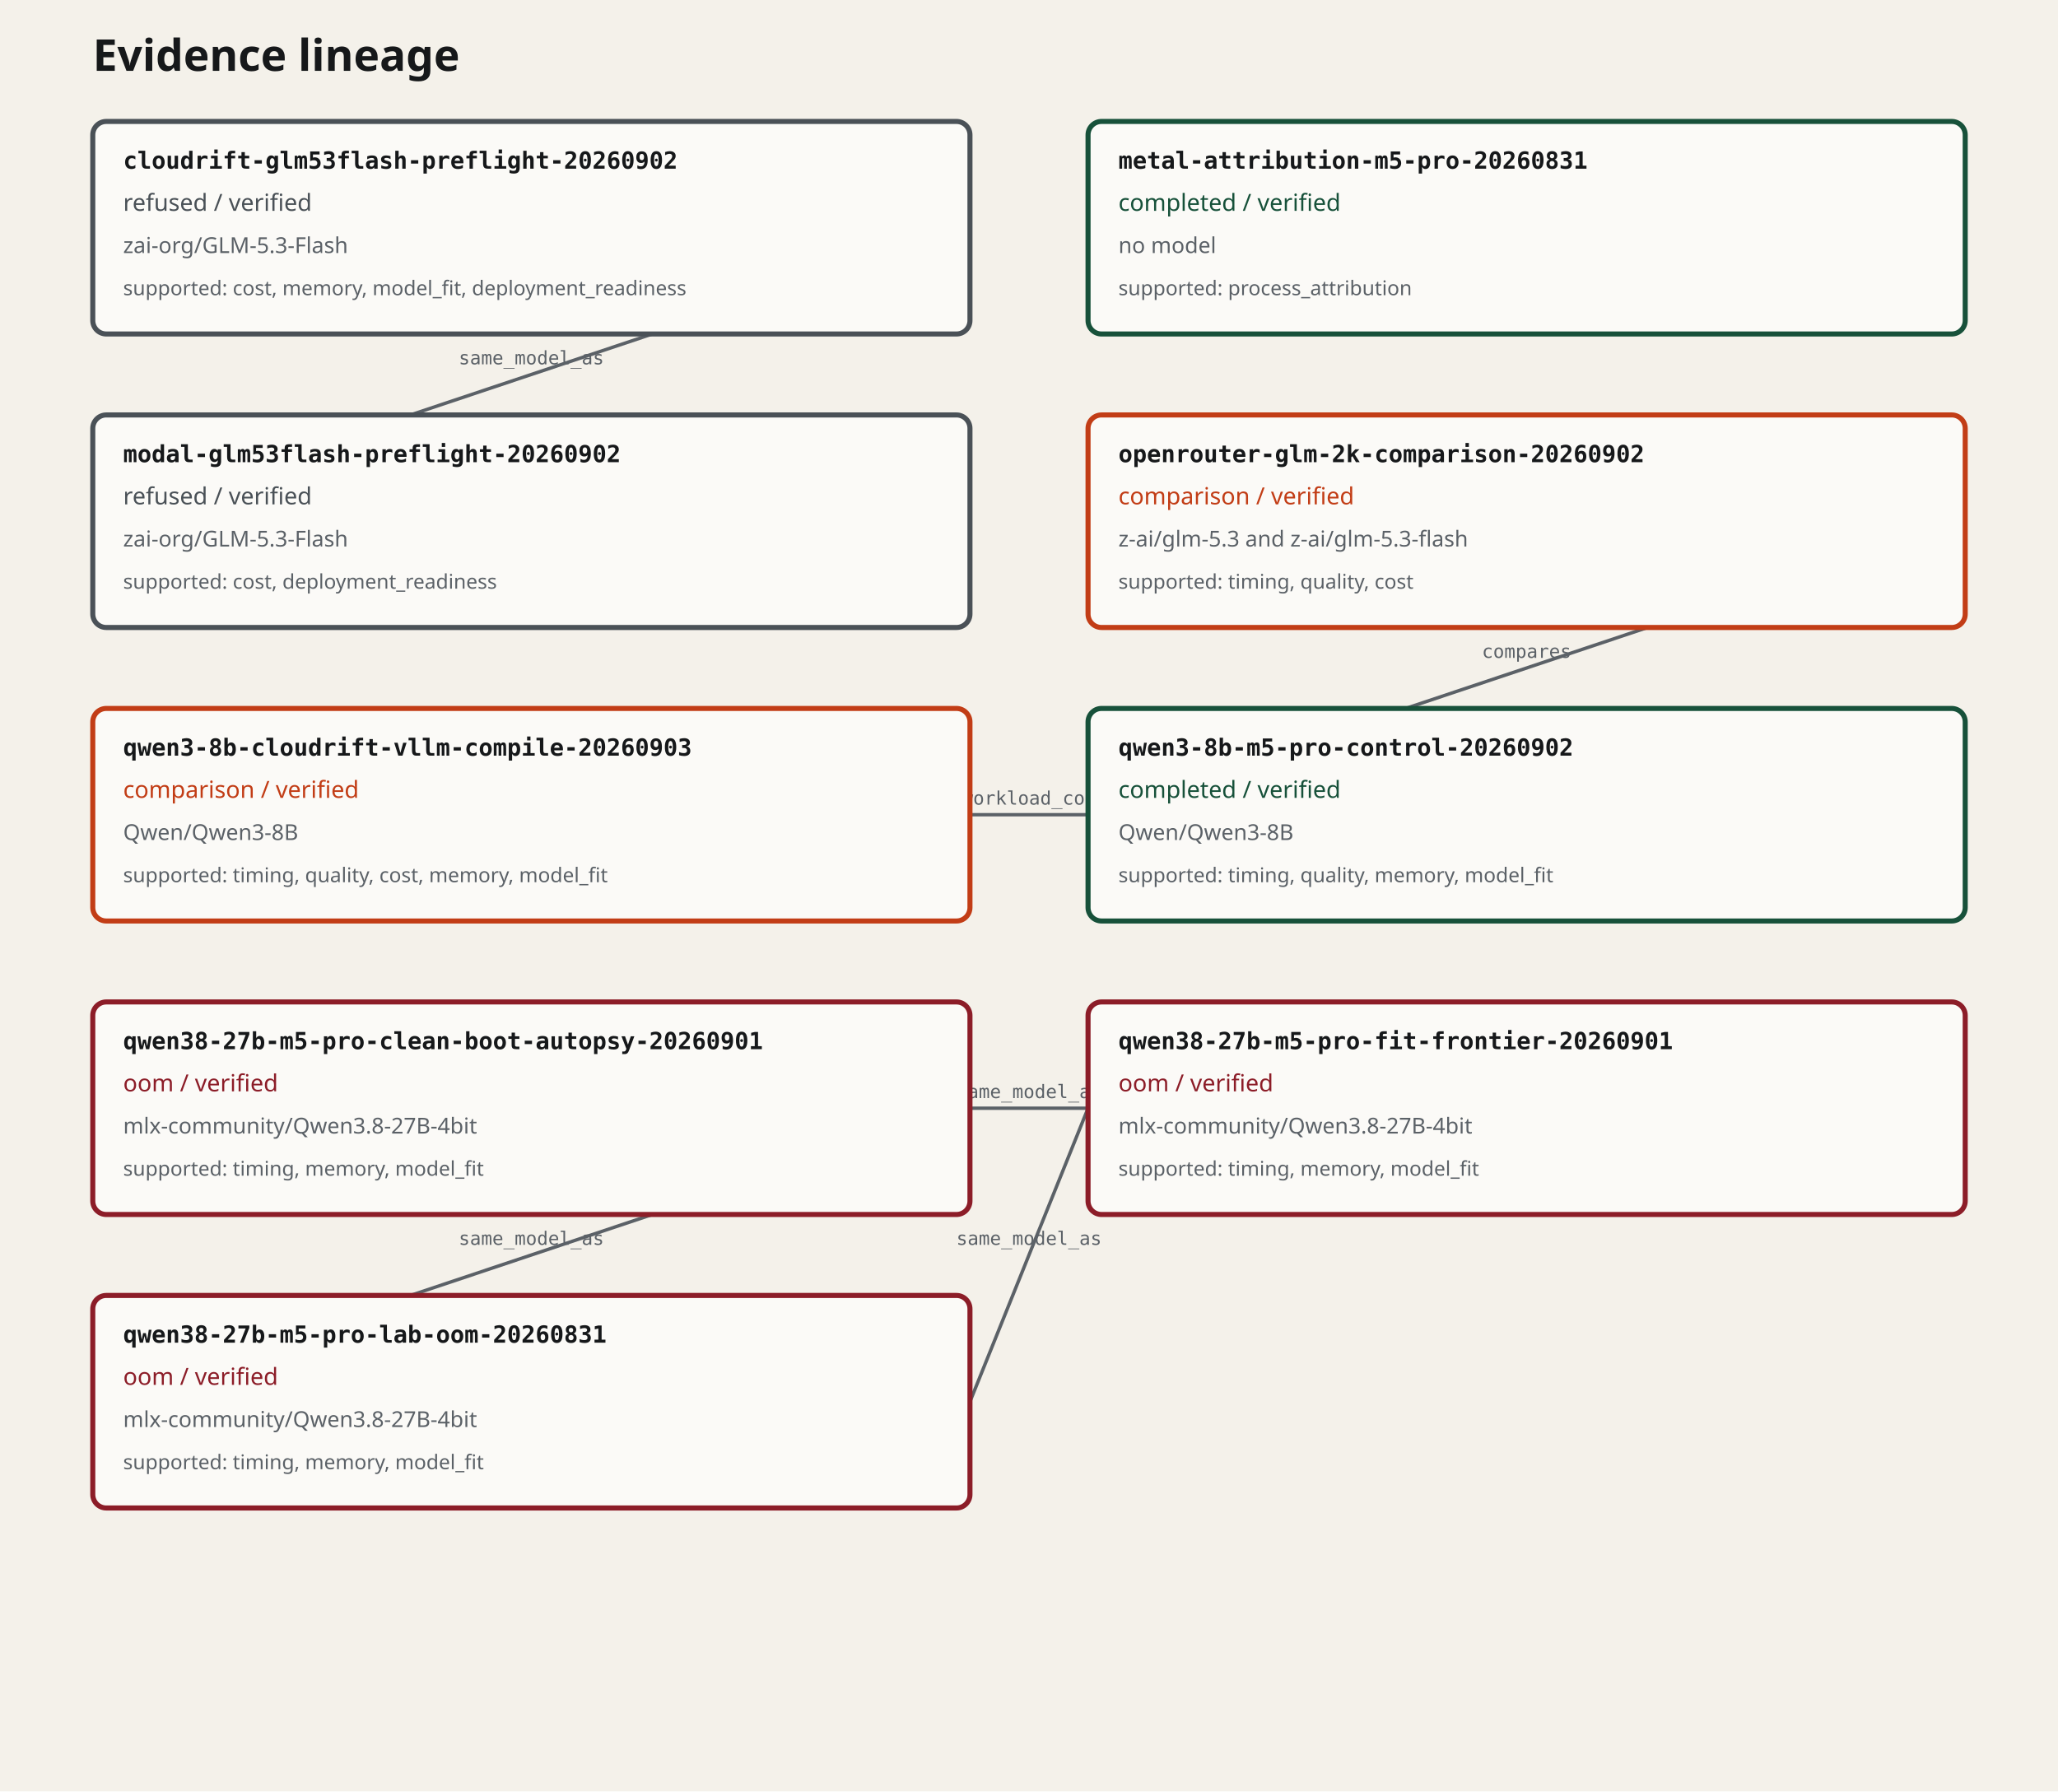
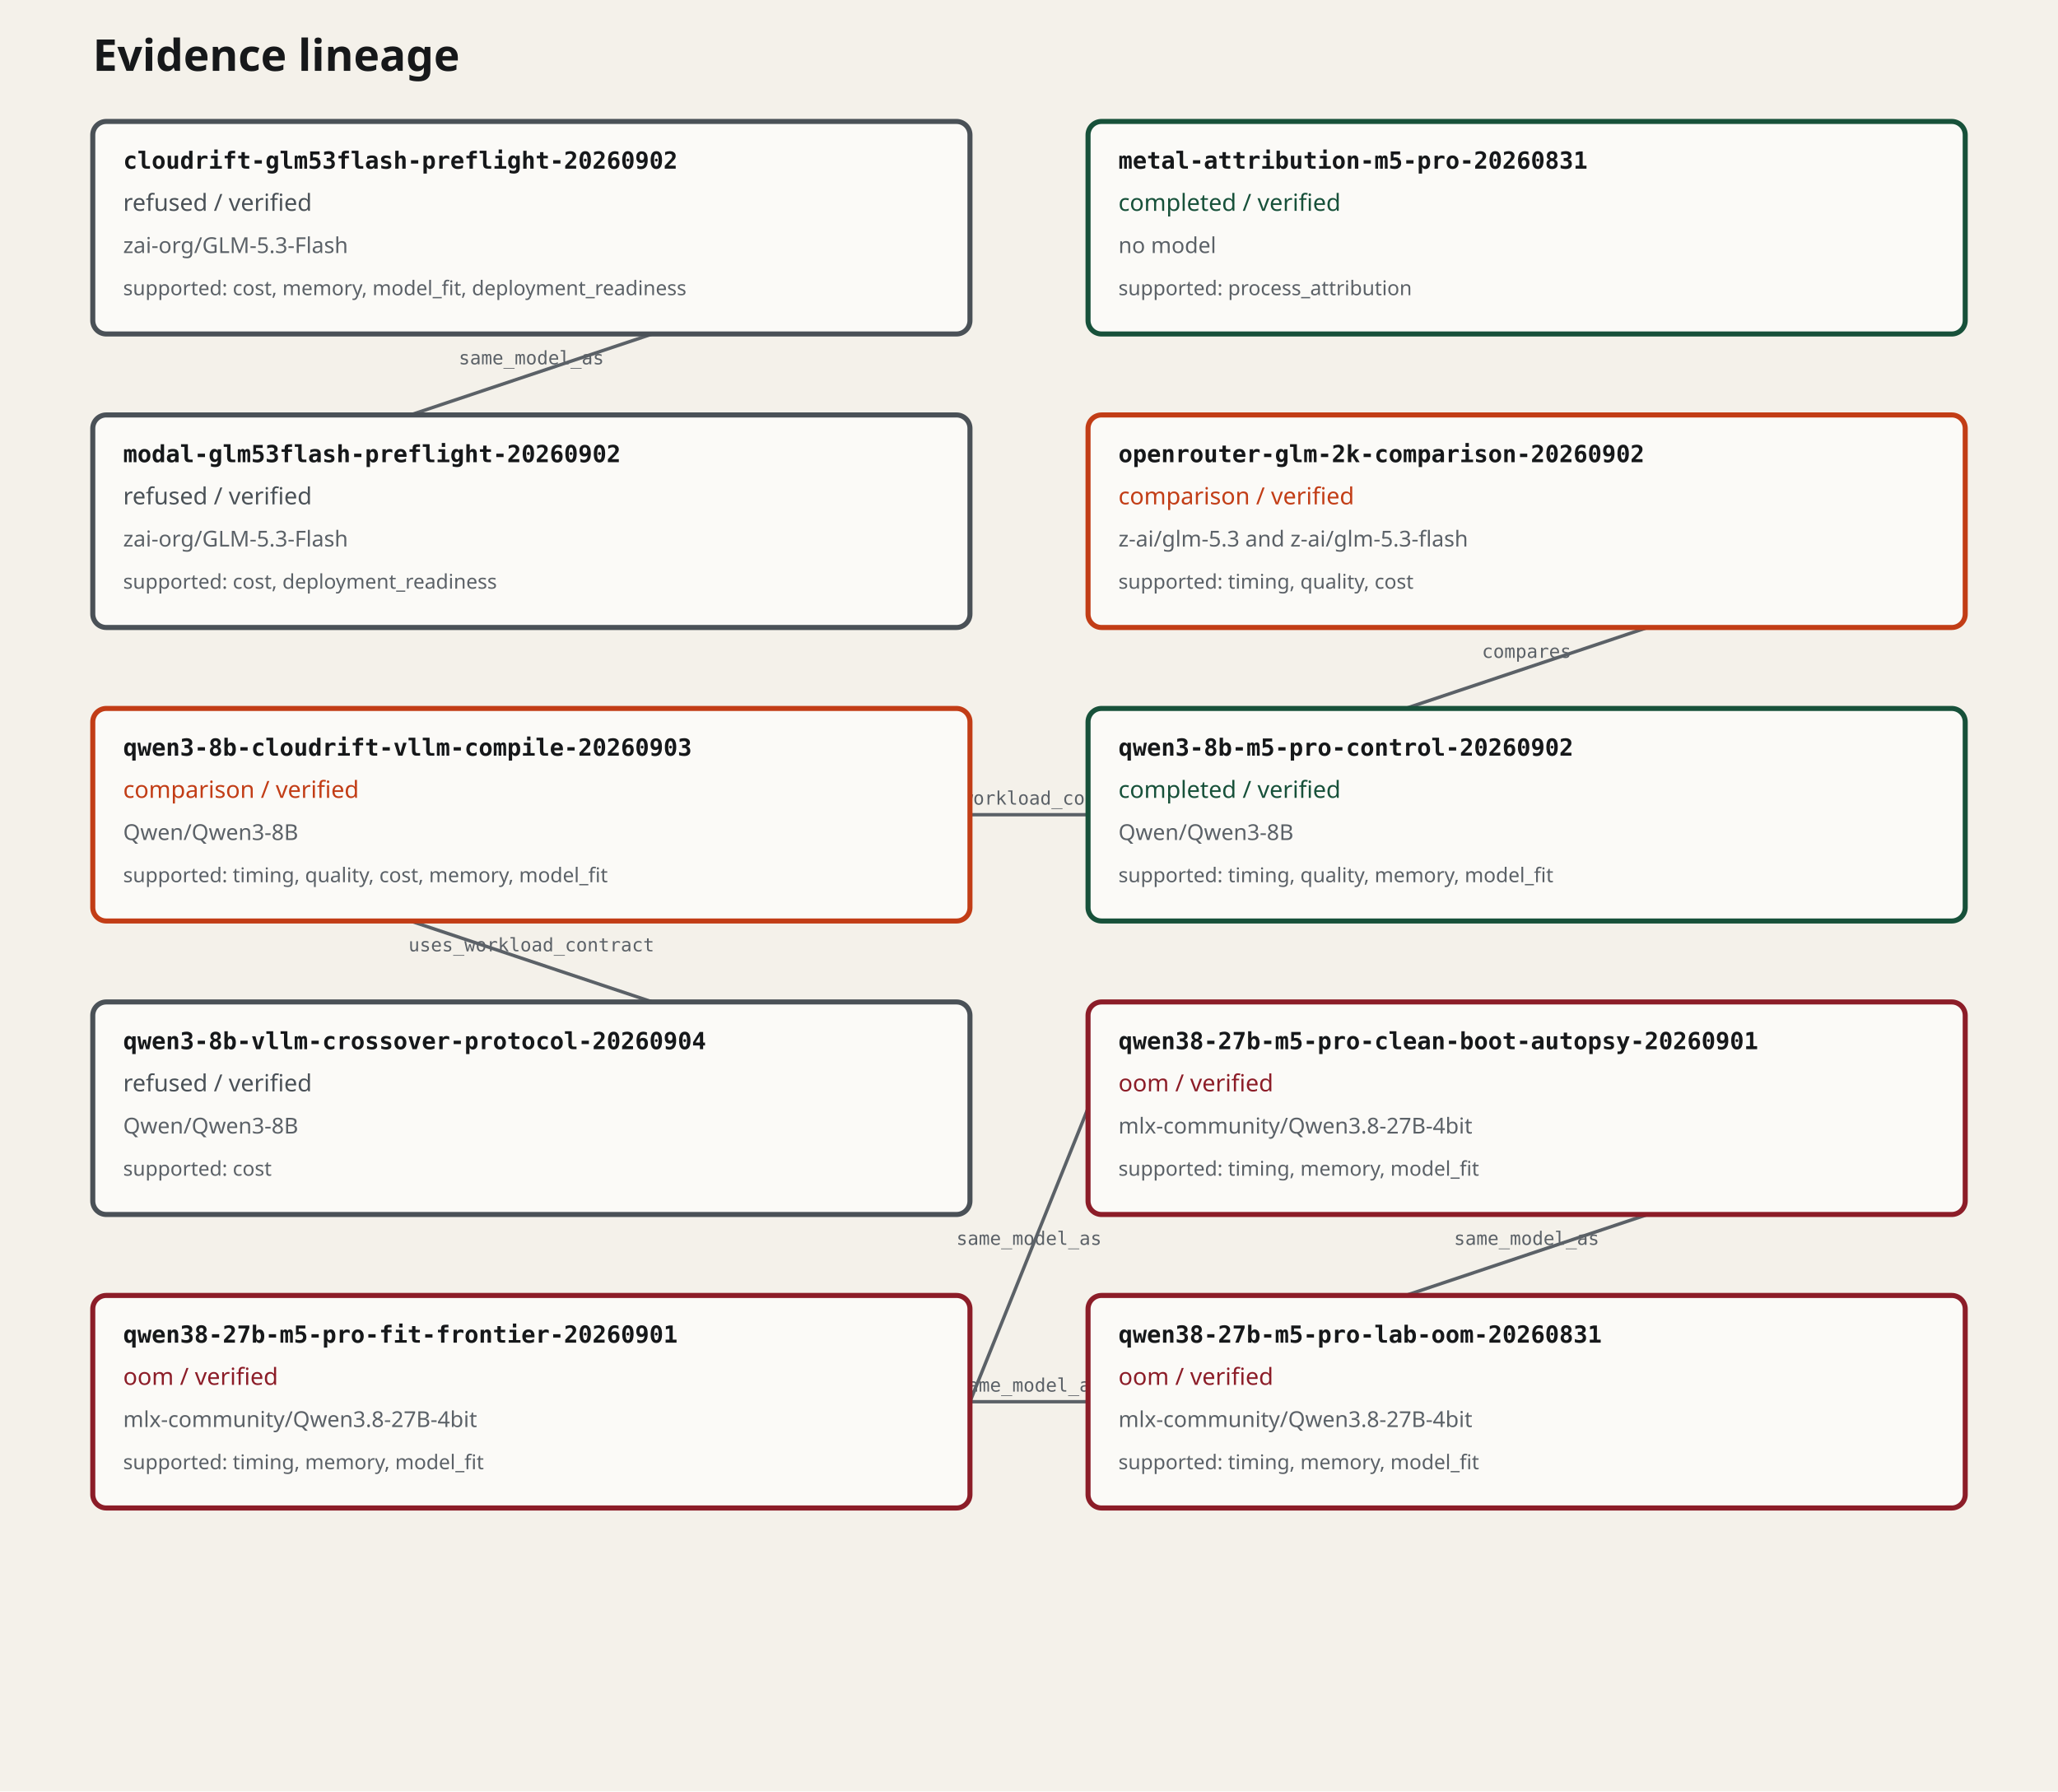
<svg viewBox="0 0 1220 1062" role="img" aria-labelledby="title desc">
  <rect width="100%" height="100%" fill="#f4f1ea" />
  <text x="55" y="42" fill="#16181a" font-family="system-ui,sans-serif" font-size="26" font-weight="700">Evidence lineage</text>
  <line x1="575" y1="135" x2="55" y2="309" stroke="#5b6167" stroke-width="2" />
  <text x="315.0" y="216.0" text-anchor="middle" fill="#5b6167" font-family="ui-monospace,monospace" font-size="11">same_model_as</text>
  <line x1="1165" y1="309" x2="645" y2="483" stroke="#5b6167" stroke-width="2" />
  <text x="905.0" y="390.0" text-anchor="middle" fill="#5b6167" font-family="ui-monospace,monospace" font-size="11">compares</text>
  <line x1="575" y1="483" x2="645" y2="483" stroke="#5b6167" stroke-width="2" />
  <text x="610.0" y="477.0" text-anchor="middle" fill="#5b6167" font-family="ui-monospace,monospace" font-size="11">uses_workload_contract</text>
-   <line x1="575" y1="657" x2="645" y2="657" stroke="#5b6167" stroke-width="2" />
-   <text x="610.0" y="651.0" text-anchor="middle" fill="#5b6167" font-family="ui-monospace,monospace" font-size="11">same_model_as</text>
-   <line x1="575" y1="657" x2="55" y2="831" stroke="#5b6167" stroke-width="2" />
-   <text x="315.0" y="738.0" text-anchor="middle" fill="#5b6167" font-family="ui-monospace,monospace" font-size="11">same_model_as</text>
+   <line x1="575" y1="657" x2="55" y2="483" stroke="#5b6167" stroke-width="2" />
+   <text x="315.0" y="564.0" text-anchor="middle" fill="#5b6167" font-family="ui-monospace,monospace" font-size="11">uses_workload_contract</text>
  <line x1="645" y1="657" x2="575" y2="831" stroke="#5b6167" stroke-width="2" />
  <text x="610.0" y="738.0" text-anchor="middle" fill="#5b6167" font-family="ui-monospace,monospace" font-size="11">same_model_as</text>
+   <line x1="1165" y1="657" x2="645" y2="831" stroke="#5b6167" stroke-width="2" />
+   <text x="905.0" y="738.0" text-anchor="middle" fill="#5b6167" font-family="ui-monospace,monospace" font-size="11">same_model_as</text>
+   <line x1="575" y1="831" x2="645" y2="831" stroke="#5b6167" stroke-width="2" />
+   <text x="610.0" y="825.0" text-anchor="middle" fill="#5b6167" font-family="ui-monospace,monospace" font-size="11">same_model_as</text>
  <rect x="55" y="72" width="520" height="126" rx="8" fill="#fbfaf7" stroke="#4a5157" stroke-width="3" />
  <text x="73" y="100" fill="#16181a" font-family="ui-monospace,monospace" font-size="14" font-weight="700">cloudrift-glm53flash-preflight-20260902</text>
  <text x="73" y="125" fill="#4a5157" font-family="system-ui,sans-serif" font-size="14">refused / verified</text>
  <text x="73" y="150" fill="#5b6167" font-family="system-ui,sans-serif" font-size="13">zai-org/GLM-5.3-Flash</text>
  <text x="73" y="175" fill="#5b6167" font-family="system-ui,sans-serif" font-size="12">supported: cost, memory, model_fit, deployment_readiness</text>
  <rect x="645" y="72" width="520" height="126" rx="8" fill="#fbfaf7" stroke="#17513a" stroke-width="3" />
  <text x="663" y="100" fill="#16181a" font-family="ui-monospace,monospace" font-size="14" font-weight="700">metal-attribution-m5-pro-20260831</text>
  <text x="663" y="125" fill="#17513a" font-family="system-ui,sans-serif" font-size="14">completed / verified</text>
  <text x="663" y="150" fill="#5b6167" font-family="system-ui,sans-serif" font-size="13">no model</text>
  <text x="663" y="175" fill="#5b6167" font-family="system-ui,sans-serif" font-size="12">supported: process_attribution</text>
  <rect x="55" y="246" width="520" height="126" rx="8" fill="#fbfaf7" stroke="#4a5157" stroke-width="3" />
  <text x="73" y="274" fill="#16181a" font-family="ui-monospace,monospace" font-size="14" font-weight="700">modal-glm53flash-preflight-20260902</text>
  <text x="73" y="299" fill="#4a5157" font-family="system-ui,sans-serif" font-size="14">refused / verified</text>
  <text x="73" y="324" fill="#5b6167" font-family="system-ui,sans-serif" font-size="13">zai-org/GLM-5.3-Flash</text>
  <text x="73" y="349" fill="#5b6167" font-family="system-ui,sans-serif" font-size="12">supported: cost, deployment_readiness</text>
  <rect x="645" y="246" width="520" height="126" rx="8" fill="#fbfaf7" stroke="#c23d16" stroke-width="3" />
  <text x="663" y="274" fill="#16181a" font-family="ui-monospace,monospace" font-size="14" font-weight="700">openrouter-glm-2k-comparison-20260902</text>
  <text x="663" y="299" fill="#c23d16" font-family="system-ui,sans-serif" font-size="14">comparison / verified</text>
  <text x="663" y="324" fill="#5b6167" font-family="system-ui,sans-serif" font-size="13">z-ai/glm-5.3 and z-ai/glm-5.3-flash</text>
  <text x="663" y="349" fill="#5b6167" font-family="system-ui,sans-serif" font-size="12">supported: timing, quality, cost</text>
  <rect x="55" y="420" width="520" height="126" rx="8" fill="#fbfaf7" stroke="#c23d16" stroke-width="3" />
  <text x="73" y="448" fill="#16181a" font-family="ui-monospace,monospace" font-size="14" font-weight="700">qwen3-8b-cloudrift-vllm-compile-20260903</text>
  <text x="73" y="473" fill="#c23d16" font-family="system-ui,sans-serif" font-size="14">comparison / verified</text>
  <text x="73" y="498" fill="#5b6167" font-family="system-ui,sans-serif" font-size="13">Qwen/Qwen3-8B</text>
  <text x="73" y="523" fill="#5b6167" font-family="system-ui,sans-serif" font-size="12">supported: timing, quality, cost, memory, model_fit</text>
  <rect x="645" y="420" width="520" height="126" rx="8" fill="#fbfaf7" stroke="#17513a" stroke-width="3" />
  <text x="663" y="448" fill="#16181a" font-family="ui-monospace,monospace" font-size="14" font-weight="700">qwen3-8b-m5-pro-control-20260902</text>
  <text x="663" y="473" fill="#17513a" font-family="system-ui,sans-serif" font-size="14">completed / verified</text>
  <text x="663" y="498" fill="#5b6167" font-family="system-ui,sans-serif" font-size="13">Qwen/Qwen3-8B</text>
  <text x="663" y="523" fill="#5b6167" font-family="system-ui,sans-serif" font-size="12">supported: timing, quality, memory, model_fit</text>
-   <rect x="55" y="594" width="520" height="126" rx="8" fill="#fbfaf7" stroke="#8c1d28" stroke-width="3" />
-   <text x="73" y="622" fill="#16181a" font-family="ui-monospace,monospace" font-size="14" font-weight="700">qwen38-27b-m5-pro-clean-boot-autopsy-20260901</text>
-   <text x="73" y="647" fill="#8c1d28" font-family="system-ui,sans-serif" font-size="14">oom / verified</text>
-   <text x="73" y="672" fill="#5b6167" font-family="system-ui,sans-serif" font-size="13">mlx-community/Qwen3.8-27B-4bit</text>
-   <text x="73" y="697" fill="#5b6167" font-family="system-ui,sans-serif" font-size="12">supported: timing, memory, model_fit</text>
+   <rect x="55" y="594" width="520" height="126" rx="8" fill="#fbfaf7" stroke="#4a5157" stroke-width="3" />
+   <text x="73" y="622" fill="#16181a" font-family="ui-monospace,monospace" font-size="14" font-weight="700">qwen3-8b-vllm-crossover-protocol-20260904</text>
+   <text x="73" y="647" fill="#4a5157" font-family="system-ui,sans-serif" font-size="14">refused / verified</text>
+   <text x="73" y="672" fill="#5b6167" font-family="system-ui,sans-serif" font-size="13">Qwen/Qwen3-8B</text>
+   <text x="73" y="697" fill="#5b6167" font-family="system-ui,sans-serif" font-size="12">supported: cost</text>
  <rect x="645" y="594" width="520" height="126" rx="8" fill="#fbfaf7" stroke="#8c1d28" stroke-width="3" />
-   <text x="663" y="622" fill="#16181a" font-family="ui-monospace,monospace" font-size="14" font-weight="700">qwen38-27b-m5-pro-fit-frontier-20260901</text>
+   <text x="663" y="622" fill="#16181a" font-family="ui-monospace,monospace" font-size="14" font-weight="700">qwen38-27b-m5-pro-clean-boot-autopsy-20260901</text>
  <text x="663" y="647" fill="#8c1d28" font-family="system-ui,sans-serif" font-size="14">oom / verified</text>
  <text x="663" y="672" fill="#5b6167" font-family="system-ui,sans-serif" font-size="13">mlx-community/Qwen3.8-27B-4bit</text>
  <text x="663" y="697" fill="#5b6167" font-family="system-ui,sans-serif" font-size="12">supported: timing, memory, model_fit</text>
  <rect x="55" y="768" width="520" height="126" rx="8" fill="#fbfaf7" stroke="#8c1d28" stroke-width="3" />
-   <text x="73" y="796" fill="#16181a" font-family="ui-monospace,monospace" font-size="14" font-weight="700">qwen38-27b-m5-pro-lab-oom-20260831</text>
+   <text x="73" y="796" fill="#16181a" font-family="ui-monospace,monospace" font-size="14" font-weight="700">qwen38-27b-m5-pro-fit-frontier-20260901</text>
  <text x="73" y="821" fill="#8c1d28" font-family="system-ui,sans-serif" font-size="14">oom / verified</text>
  <text x="73" y="846" fill="#5b6167" font-family="system-ui,sans-serif" font-size="13">mlx-community/Qwen3.8-27B-4bit</text>
  <text x="73" y="871" fill="#5b6167" font-family="system-ui,sans-serif" font-size="12">supported: timing, memory, model_fit</text>
+   <rect x="645" y="768" width="520" height="126" rx="8" fill="#fbfaf7" stroke="#8c1d28" stroke-width="3" />
+   <text x="663" y="796" fill="#16181a" font-family="ui-monospace,monospace" font-size="14" font-weight="700">qwen38-27b-m5-pro-lab-oom-20260831</text>
+   <text x="663" y="821" fill="#8c1d28" font-family="system-ui,sans-serif" font-size="14">oom / verified</text>
+   <text x="663" y="846" fill="#5b6167" font-family="system-ui,sans-serif" font-size="13">mlx-community/Qwen3.8-27B-4bit</text>
+   <text x="663" y="871" fill="#5b6167" font-family="system-ui,sans-serif" font-size="12">supported: timing, memory, model_fit</text>
</svg>
